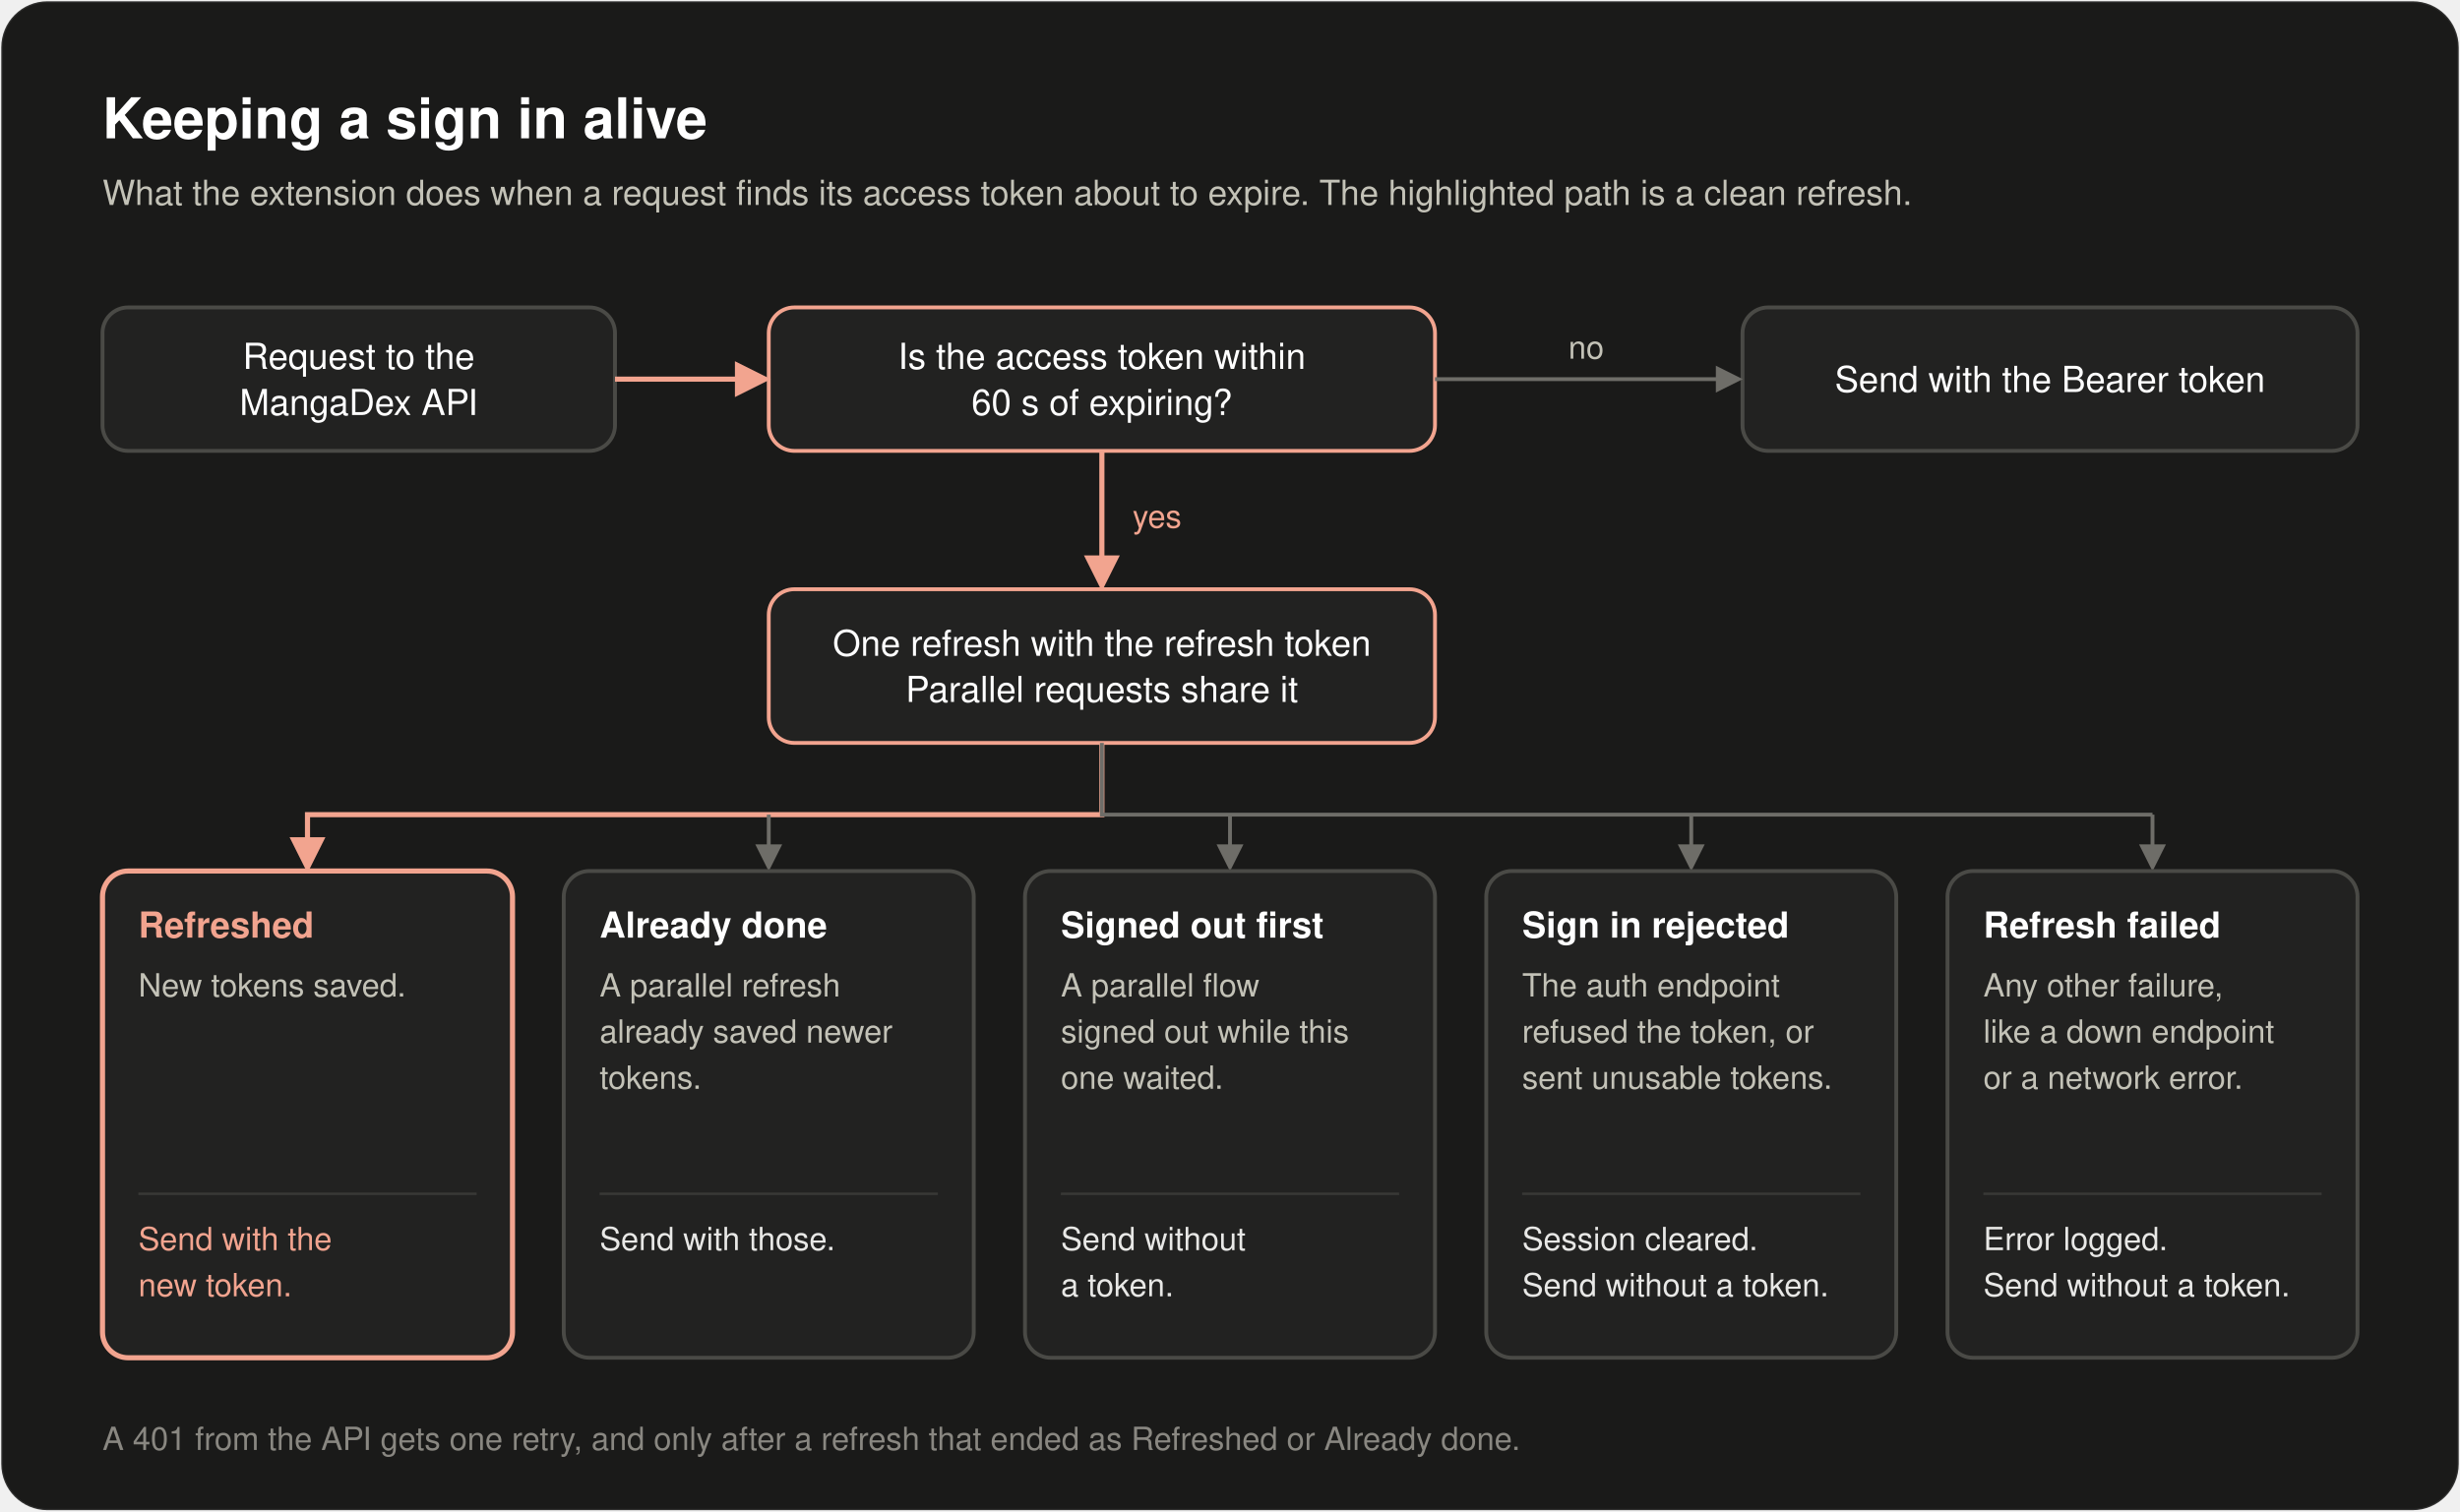
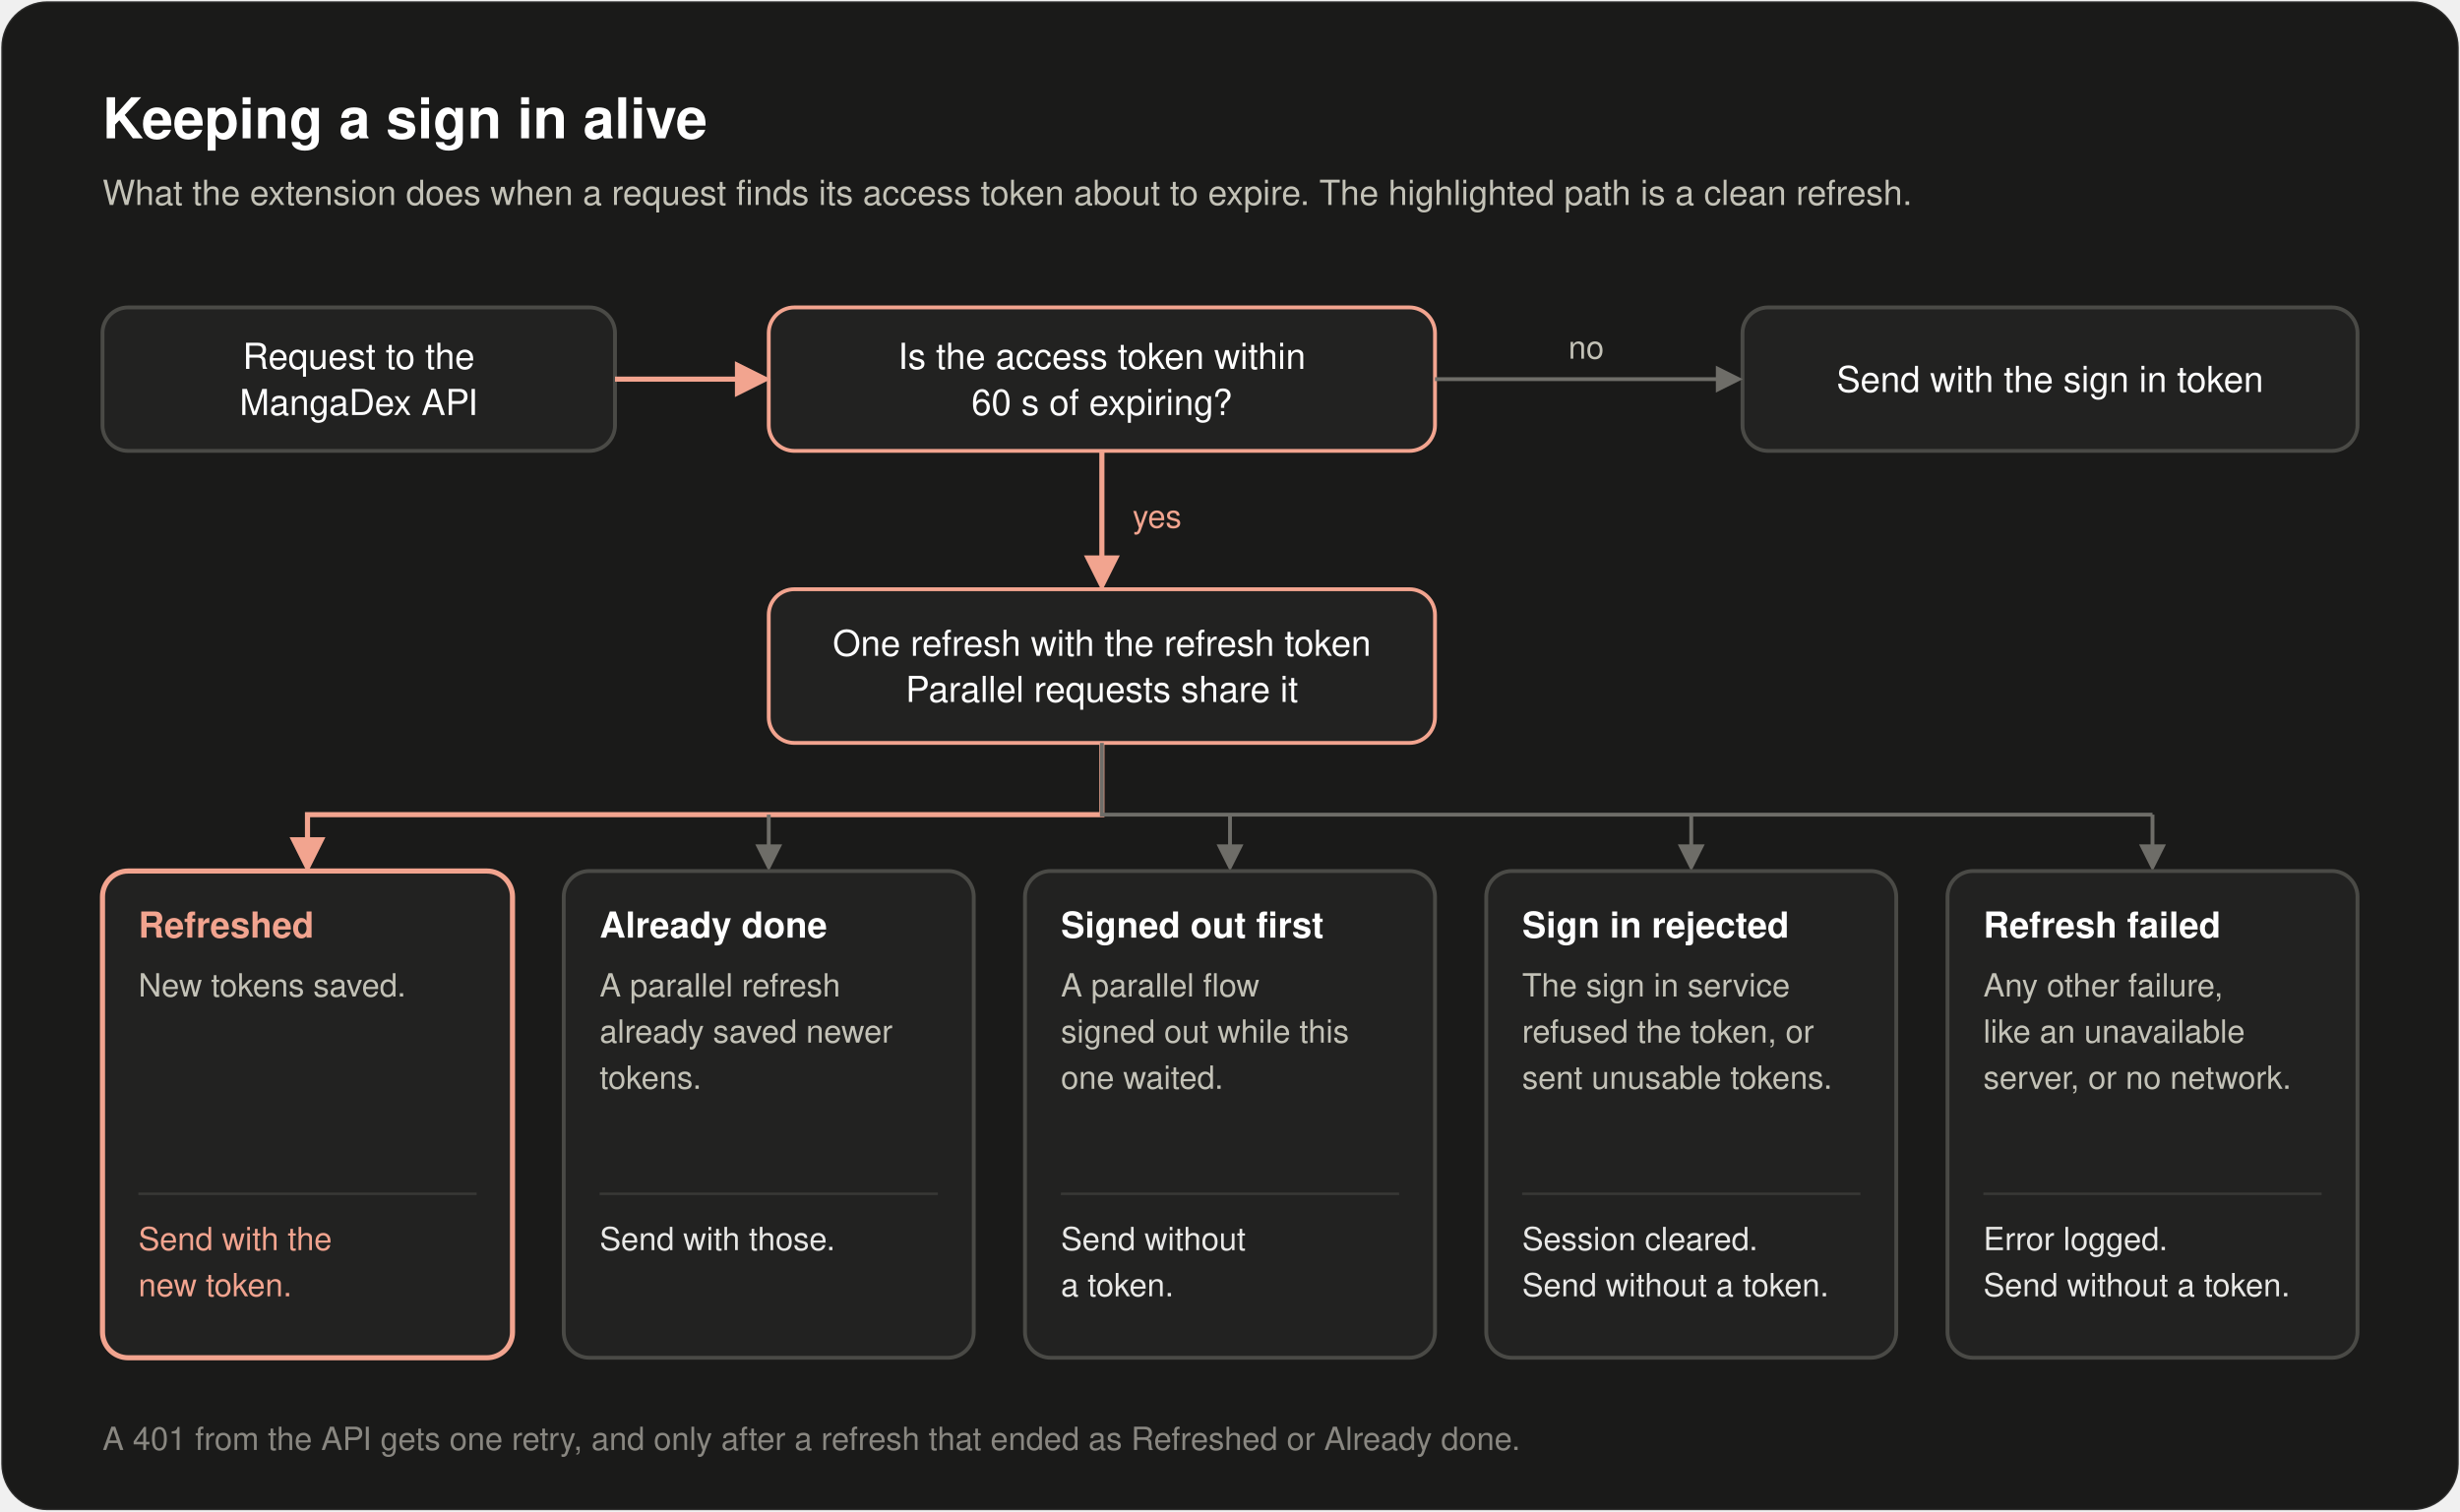
<svg xmlns="http://www.w3.org/2000/svg" viewBox="0 0 960 590" width="960" height="590" font-family="-apple-system, BlinkMacSystemFont, 'SF Pro Text', system-ui, 'Segoe UI', Helvetica, Arial, sans-serif" role="img" aria-labelledby="t d">
  <defs>
    <marker id="ag" viewBox="0 0 10 10" refX="8" refY="5" markerWidth="7" markerHeight="7" orient="auto">
      <path d="M0 0 L10 5 L0 10 z" fill="#6e6d68" />
    </marker>
    <marker id="aa" viewBox="0 0 10 10" refX="8" refY="5" markerWidth="7" markerHeight="7" orient="auto">
      <path d="M0 0 L10 5 L0 10 z" fill="#f2a48f" />
    </marker>
  </defs>
  <rect x="0.5" y="0.5" width="959" height="589" rx="18" fill="#1a1a19" stroke="rgba(255,255,255,0.10)" />
  <text x="40" y="54" font-size="22" font-weight="600" fill="#ffffff">Keeping a sign in alive</text>
  <text x="40" y="80" font-size="13.5" fill="#c3c2b7">What the extension does when a request finds its access token about to expire. The highlighted path is a clean refresh.</text>
  <rect x="40" y="120" width="200" height="56" rx="10" fill="#222221" stroke="#4a4a46" stroke-width="1.5" />
  <text x="140.0" y="144" font-size="14" fill="#ffffff" text-anchor="middle">Request to the</text>
  <text x="140.0" y="162" font-size="14" fill="#ffffff" text-anchor="middle">MangaDex API</text>
  <rect x="300" y="120" width="260" height="56" rx="10" fill="#222221" stroke="#f2a48f" stroke-width="1.5" />
  <text x="430.0" y="144" font-size="14" fill="#ffffff" text-anchor="middle">Is the access token within</text>
  <text x="430.0" y="162" font-size="14" fill="#ffffff" text-anchor="middle">60 s of expiring?</text>
  <rect x="680" y="120" width="240" height="56" rx="10" fill="#222221" stroke="#4a4a46" stroke-width="1.5" />
-   <text x="800.0" y="153" font-size="14" fill="#ffffff" text-anchor="middle">Send with the Bearer token</text>
+   <text x="800.0" y="153" font-size="14" fill="#ffffff" text-anchor="middle">Send with the sign in token</text>
  <line x1="240" y1="148" x2="298" y2="148" stroke="#f2a48f" stroke-width="2" marker-end="url(#aa)" />
  <line x1="560" y1="148" x2="678" y2="148" stroke="#6e6d68" stroke-width="1.5" marker-end="url(#ag)" />
  <text x="619" y="140" font-size="12.5" fill="#c3c2b7" text-anchor="middle">no</text>
  <line x1="430" y1="176" x2="430" y2="228" stroke="#f2a48f" stroke-width="2" marker-end="url(#aa)" />
  <text x="442" y="206" font-size="12.5" fill="#f2a48f">yes</text>
  <rect x="300" y="230" width="260" height="60" rx="10" fill="#222221" stroke="#f2a48f" stroke-width="1.5" />
  <text x="430.0" y="256" font-size="14" fill="#ffffff" text-anchor="middle">One refresh with the refresh token</text>
  <text x="430.0" y="274" font-size="14" fill="#ffffff" text-anchor="middle">Parallel requests share it</text>
  <path d="M430 290 V318 H120 V338" fill="none" stroke="#f2a48f" stroke-width="2" marker-end="url(#aa)" />
  <path d="M430 290 V318 H840" fill="none" stroke="#6e6d68" stroke-width="1.5" />
  <line x1="300" y1="318" x2="300" y2="338" stroke="#6e6d68" stroke-width="1.5" marker-end="url(#ag)" />
  <line x1="480" y1="318" x2="480" y2="338" stroke="#6e6d68" stroke-width="1.5" marker-end="url(#ag)" />
  <line x1="660" y1="318" x2="660" y2="338" stroke="#6e6d68" stroke-width="1.5" marker-end="url(#ag)" />
  <line x1="840" y1="318" x2="840" y2="338" stroke="#6e6d68" stroke-width="1.5" marker-end="url(#ag)" />
  <rect x="40" y="340" width="160" height="190" rx="10" fill="#222221" stroke="#f2a48f" stroke-width="2" />
  <text x="54" y="366" font-size="14" font-weight="600" fill="#f2a48f">Refreshed</text>
  <text x="54" y="389" font-size="12.5" fill="#c3c2b7">New tokens saved.</text>
  <line x1="54" y1="466" x2="186" y2="466" stroke="#383835" />
  <text x="54" y="488" font-size="12.5" fill="#f2a48f">Send with the</text>
  <text x="54" y="506" font-size="12.5" fill="#f2a48f">new token.</text>
  <rect x="220" y="340" width="160" height="190" rx="10" fill="#222221" stroke="#4a4a46" stroke-width="1.5" />
  <text x="234" y="366" font-size="14" font-weight="600" fill="#ffffff">Already done</text>
  <text x="234" y="389" font-size="12.5" fill="#c3c2b7">A parallel refresh</text>
  <text x="234" y="407" font-size="12.5" fill="#c3c2b7">already saved newer</text>
  <text x="234" y="425" font-size="12.5" fill="#c3c2b7">tokens.</text>
  <line x1="234" y1="466" x2="366" y2="466" stroke="#383835" />
  <text x="234" y="488" font-size="12.5" fill="#e8e8e6">Send with those.</text>
  <rect x="400" y="340" width="160" height="190" rx="10" fill="#222221" stroke="#4a4a46" stroke-width="1.5" />
  <text x="414" y="366" font-size="14" font-weight="600" fill="#ffffff">Signed out first</text>
  <text x="414" y="389" font-size="12.5" fill="#c3c2b7">A parallel flow</text>
  <text x="414" y="407" font-size="12.5" fill="#c3c2b7">signed out while this</text>
  <text x="414" y="425" font-size="12.5" fill="#c3c2b7">one waited.</text>
  <line x1="414" y1="466" x2="546" y2="466" stroke="#383835" />
  <text x="414" y="488" font-size="12.5" fill="#e8e8e6">Send without</text>
  <text x="414" y="506" font-size="12.5" fill="#e8e8e6">a token.</text>
  <rect x="580" y="340" width="160" height="190" rx="10" fill="#222221" stroke="#4a4a46" stroke-width="1.5" />
  <text x="594" y="366" font-size="14" font-weight="600" fill="#ffffff">Sign in rejected</text>
-   <text x="594" y="389" font-size="12.5" fill="#c3c2b7">The auth endpoint</text>
+   <text x="594" y="389" font-size="12.5" fill="#c3c2b7">The sign in service</text>
  <text x="594" y="407" font-size="12.5" fill="#c3c2b7">refused the token, or</text>
  <text x="594" y="425" font-size="12.5" fill="#c3c2b7">sent unusable tokens.</text>
  <line x1="594" y1="466" x2="726" y2="466" stroke="#383835" />
  <text x="594" y="488" font-size="12.5" fill="#e8e8e6">Session cleared.</text>
  <text x="594" y="506" font-size="12.5" fill="#e8e8e6">Send without a token.</text>
  <rect x="760" y="340" width="160" height="190" rx="10" fill="#222221" stroke="#4a4a46" stroke-width="1.5" />
  <text x="774" y="366" font-size="14" font-weight="600" fill="#ffffff">Refresh failed</text>
  <text x="774" y="389" font-size="12.5" fill="#c3c2b7">Any other failure,</text>
-   <text x="774" y="407" font-size="12.5" fill="#c3c2b7">like a down endpoint</text>
-   <text x="774" y="425" font-size="12.5" fill="#c3c2b7">or a network error.</text>
+   <text x="774" y="407" font-size="12.5" fill="#c3c2b7">like an unavailable</text>
+   <text x="774" y="425" font-size="12.5" fill="#c3c2b7">server, or no network.</text>
  <line x1="774" y1="466" x2="906" y2="466" stroke="#383835" />
  <text x="774" y="488" font-size="12.5" fill="#e8e8e6">Error logged.</text>
  <text x="774" y="506" font-size="12.5" fill="#e8e8e6">Send without a token.</text>
  <text x="40" y="566" font-size="12.5" fill="#898781">A 401 from the API gets one retry, and only after a refresh that ended as Refreshed or Already done.</text>
</svg>
